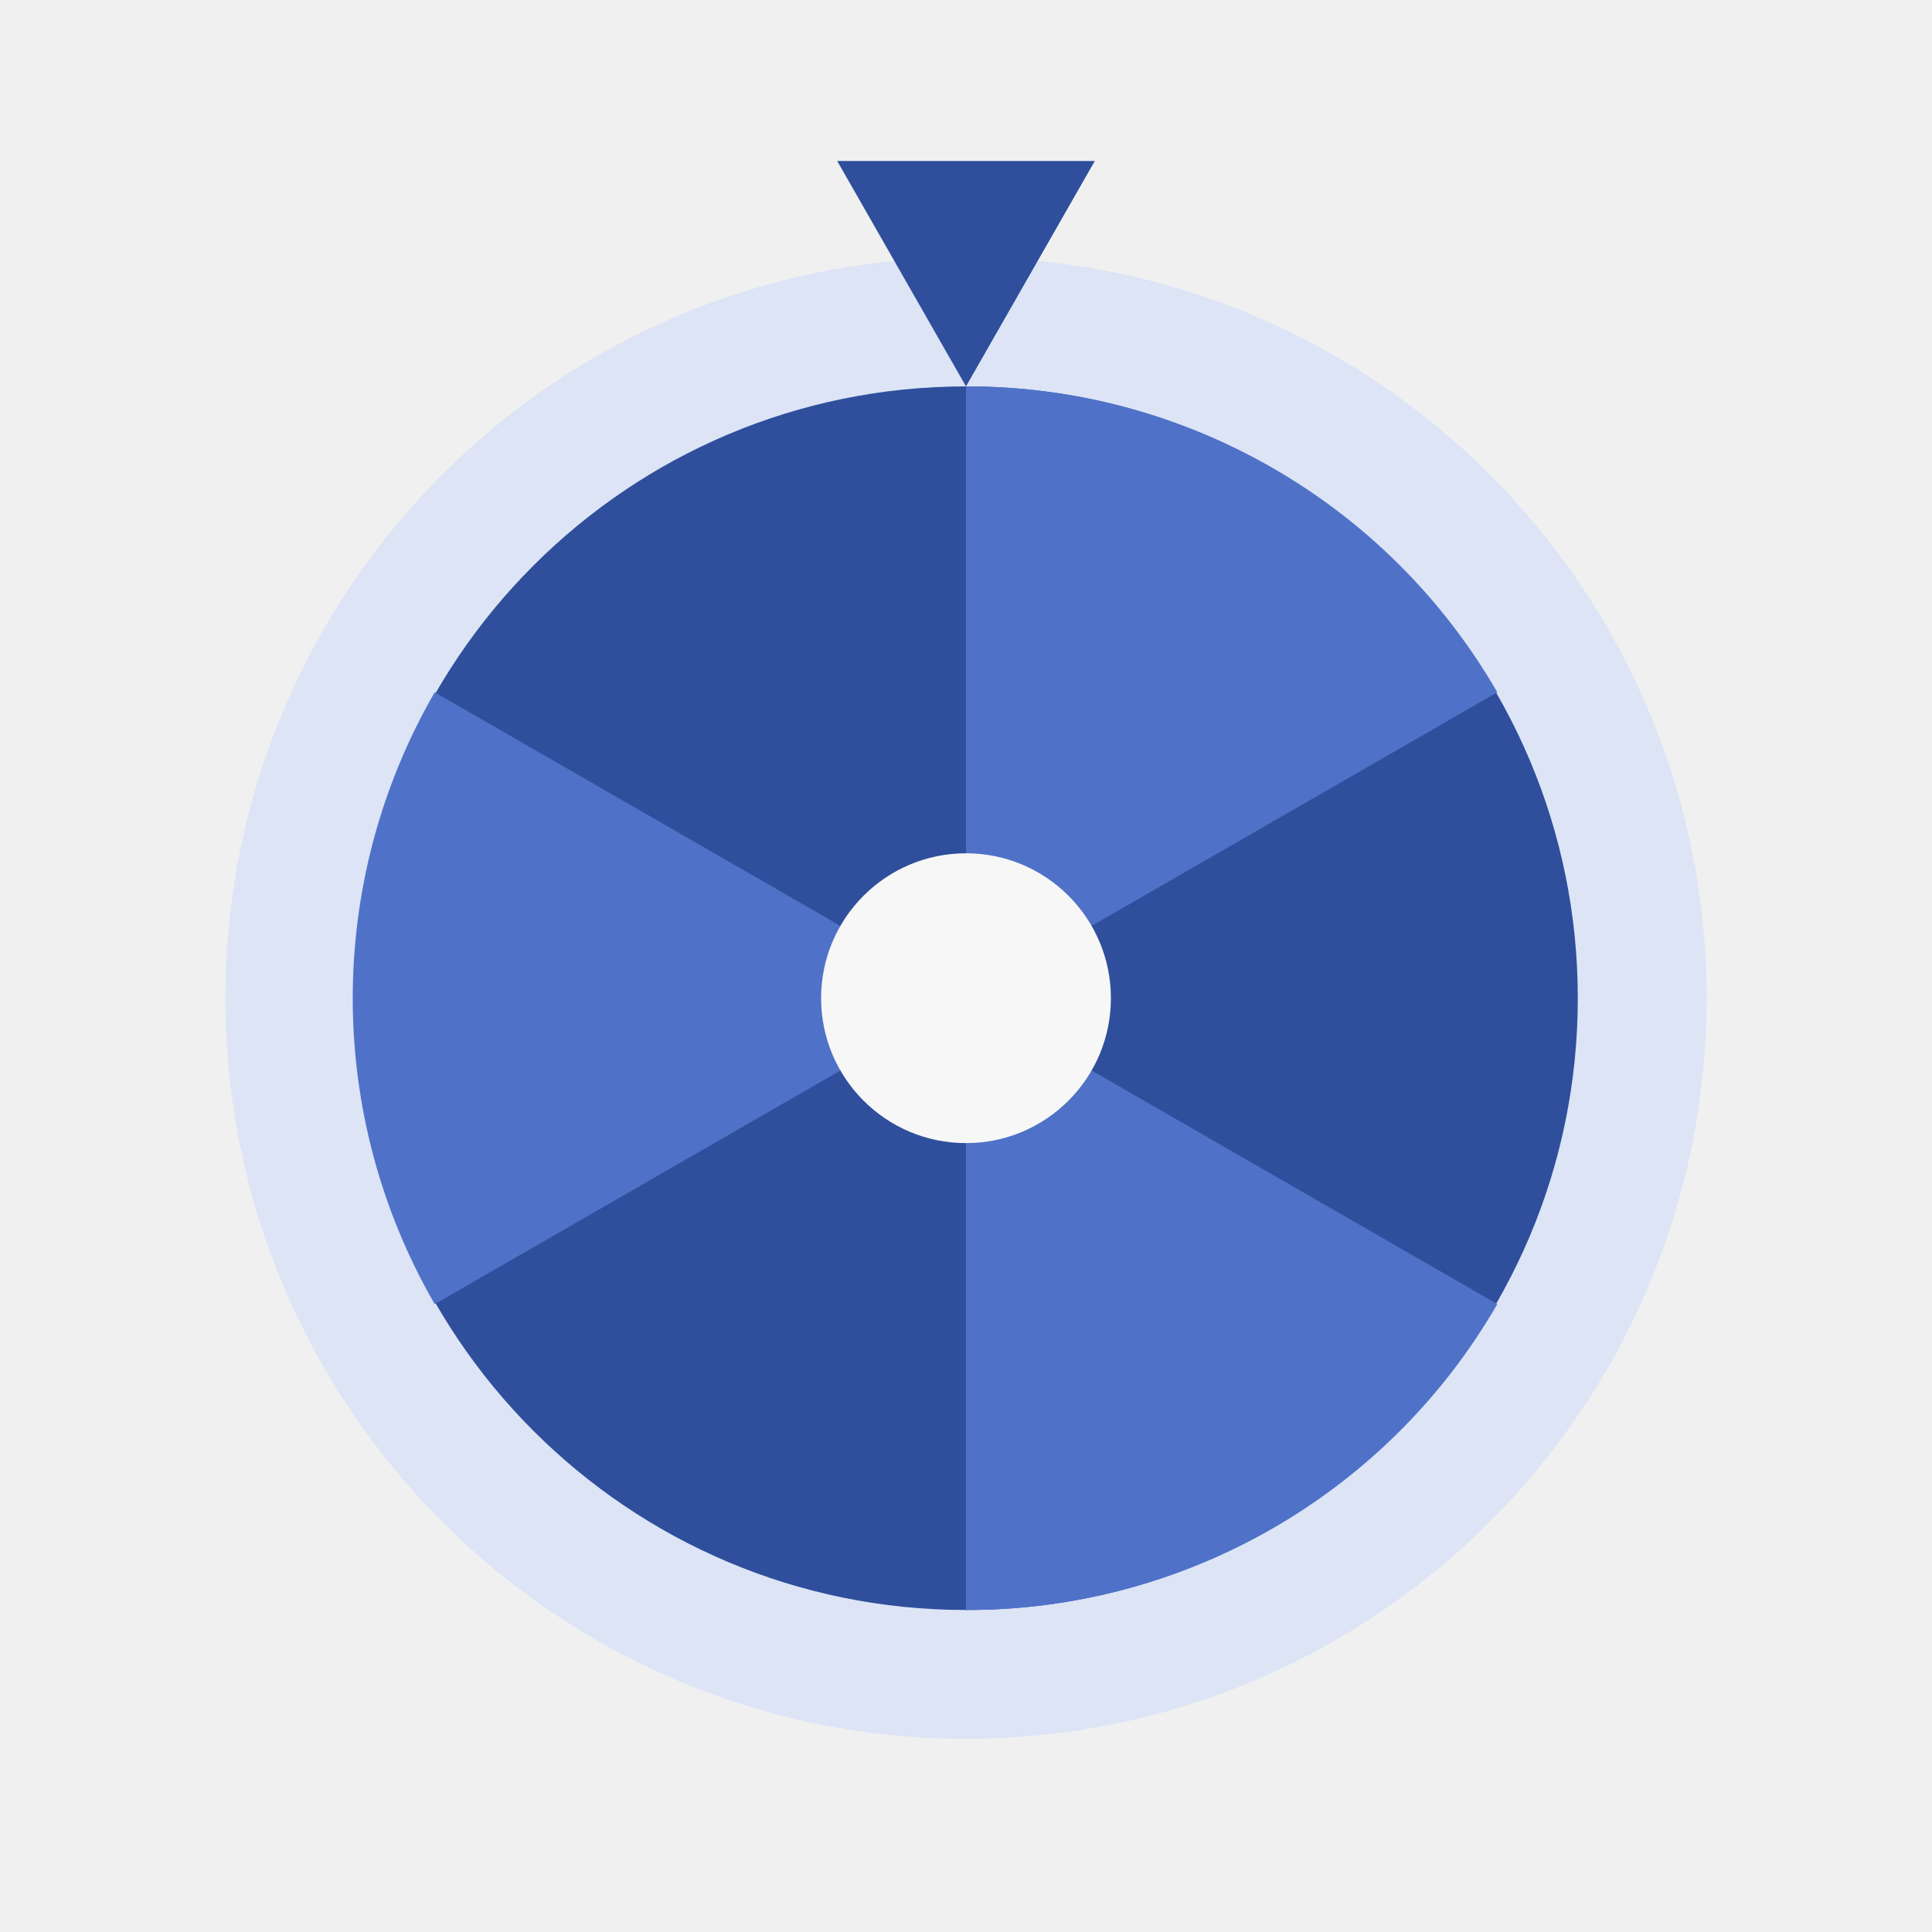
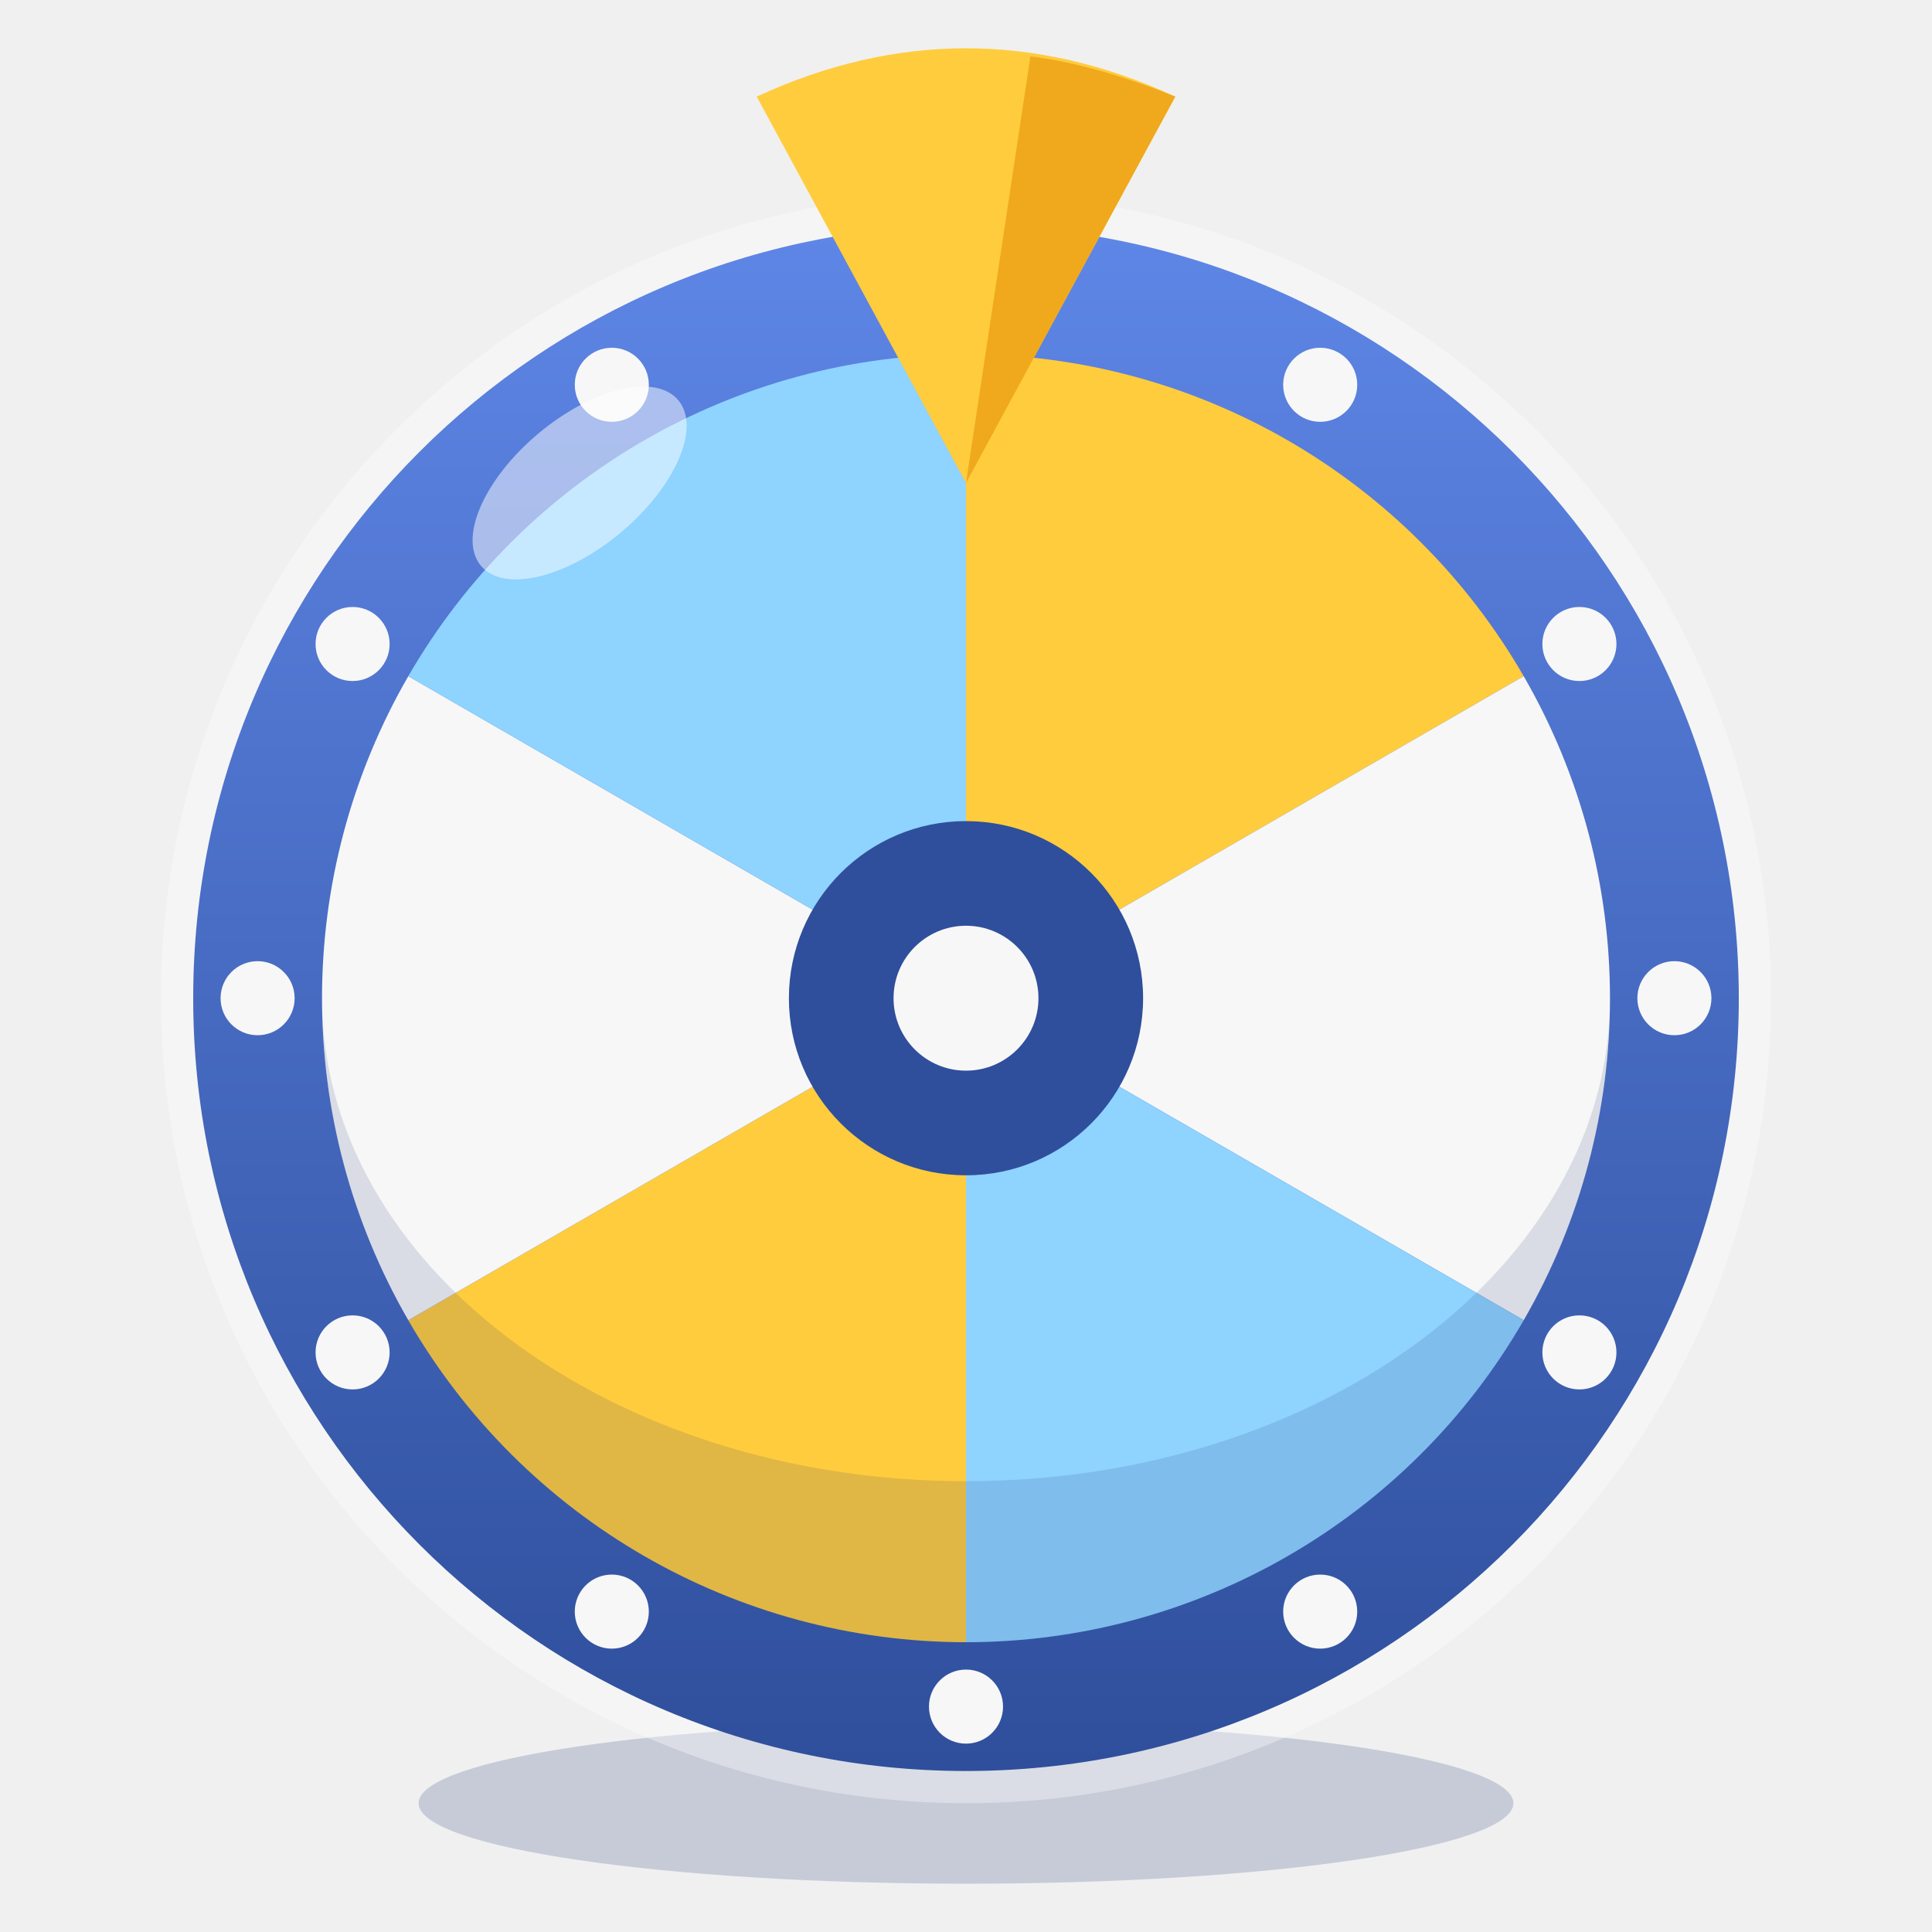
<svg xmlns="http://www.w3.org/2000/svg" viewBox="0 0 120 120" width="120" height="120">
-   <circle cx="60" cy="62" r="46" fill="#DCE4F6" />
-   <circle cx="60" cy="62" r="38" fill="#2F4F9C" />
-   <path d="M60 62 L60 24 A38 38 0 0 1 93 43 Z" fill="#4F72C8" />
-   <path d="M60 62 L93 81 A38 38 0 0 1 60 100 Z" fill="#4F72C8" />
-   <path d="M60 62 L27 81 A38 38 0 0 1 27 43 Z" fill="#4F72C8" />
-   <circle cx="60" cy="62" r="9" fill="#F7F7F7" />
-   <path d="M52 10 H68 L60 24 Z" fill="#2F4F9C" />
+   <defs>
+     <linearGradient id="rim" x1="0" y1="0" x2="0" y2="1">
+       <stop offset="0" stop-color="#5E86E6" />
+       <stop offset="1" stop-color="#2F4F9C" />
+     </linearGradient>
+   </defs>
+   <ellipse cx="60" cy="112" rx="34" ry="5" fill="#1F3672" opacity="0.2" />
+   <circle cx="60" cy="62" r="50" fill="#FFFFFF" opacity="0.35" />
+   <circle cx="60" cy="62" r="48" fill="url(#rim)" />
+   <circle cx="104" cy="62" r="2.3" fill="#F7F7F7" />
+   <circle cx="98.1" cy="84" r="2.3" fill="#F7F7F7" />
+   <circle cx="82" cy="100.1" r="2.3" fill="#F7F7F7" />
+   <circle cx="60" cy="106" r="2.3" fill="#F7F7F7" />
+   <circle cx="38" cy="100.1" r="2.3" fill="#F7F7F7" />
+   <circle cx="21.9" cy="84" r="2.3" fill="#F7F7F7" />
+   <circle cx="16" cy="62" r="2.3" fill="#F7F7F7" />
+   <circle cx="21.9" cy="40" r="2.3" fill="#F7F7F7" />
+   <circle cx="38" cy="23.9" r="2.3" fill="#F7F7F7" />
+   <circle cx="60" cy="18" r="2.3" fill="#F7F7F7" />
+   <circle cx="82" cy="23.9" r="2.3" fill="#F7F7F7" />
+   <circle cx="98.1" cy="40" r="2.3" fill="#F7F7F7" />
+   <path d="M60 62 L60 22 A40 40 0 0 1 94.64 42 Z" fill="#FFCC3D" />
+   <path d="M60 62 L94.64 42 A40 40 0 0 1 94.64 82 Z" fill="#F7F7F7" />
+   <path d="M60 62 L94.64 82 A40 40 0 0 1 60 102 Z" fill="#8FD3FF" />
+   <path d="M60 62 L60 102 A40 40 0 0 1 25.36 82 Z" fill="#FFCC3D" />
+   <path d="M60 62 L25.36 82 A40 40 0 0 1 25.36 42 Z" fill="#F7F7F7" />
+   <path d="M60 62 L25.36 42 A40 40 0 0 1 60 22 Z" fill="#8FD3FF" />
+   <path d="M20 62 A40 40 0 0 0 100 62 A40 30 0 0 1 20 62 Z" fill="#1F3672" opacity="0.14" />
+   <circle cx="60" cy="62" r="11" fill="#2F4F9C" />
+   <circle cx="60" cy="62" r="4.5" fill="#F7F7F7" />
+   <path d="M47 6 Q60 0 73 6 L60 30 Z" fill="#FFCC3D" />
+   <path d="M60 30 L73 6 Q68 4 64 3.5 Z" fill="#F0A91C" />
+   <ellipse cx="36" cy="30" rx="8" ry="4" fill="#FFFFFF" opacity="0.5" transform="rotate(-40 36 30)" />
</svg>
